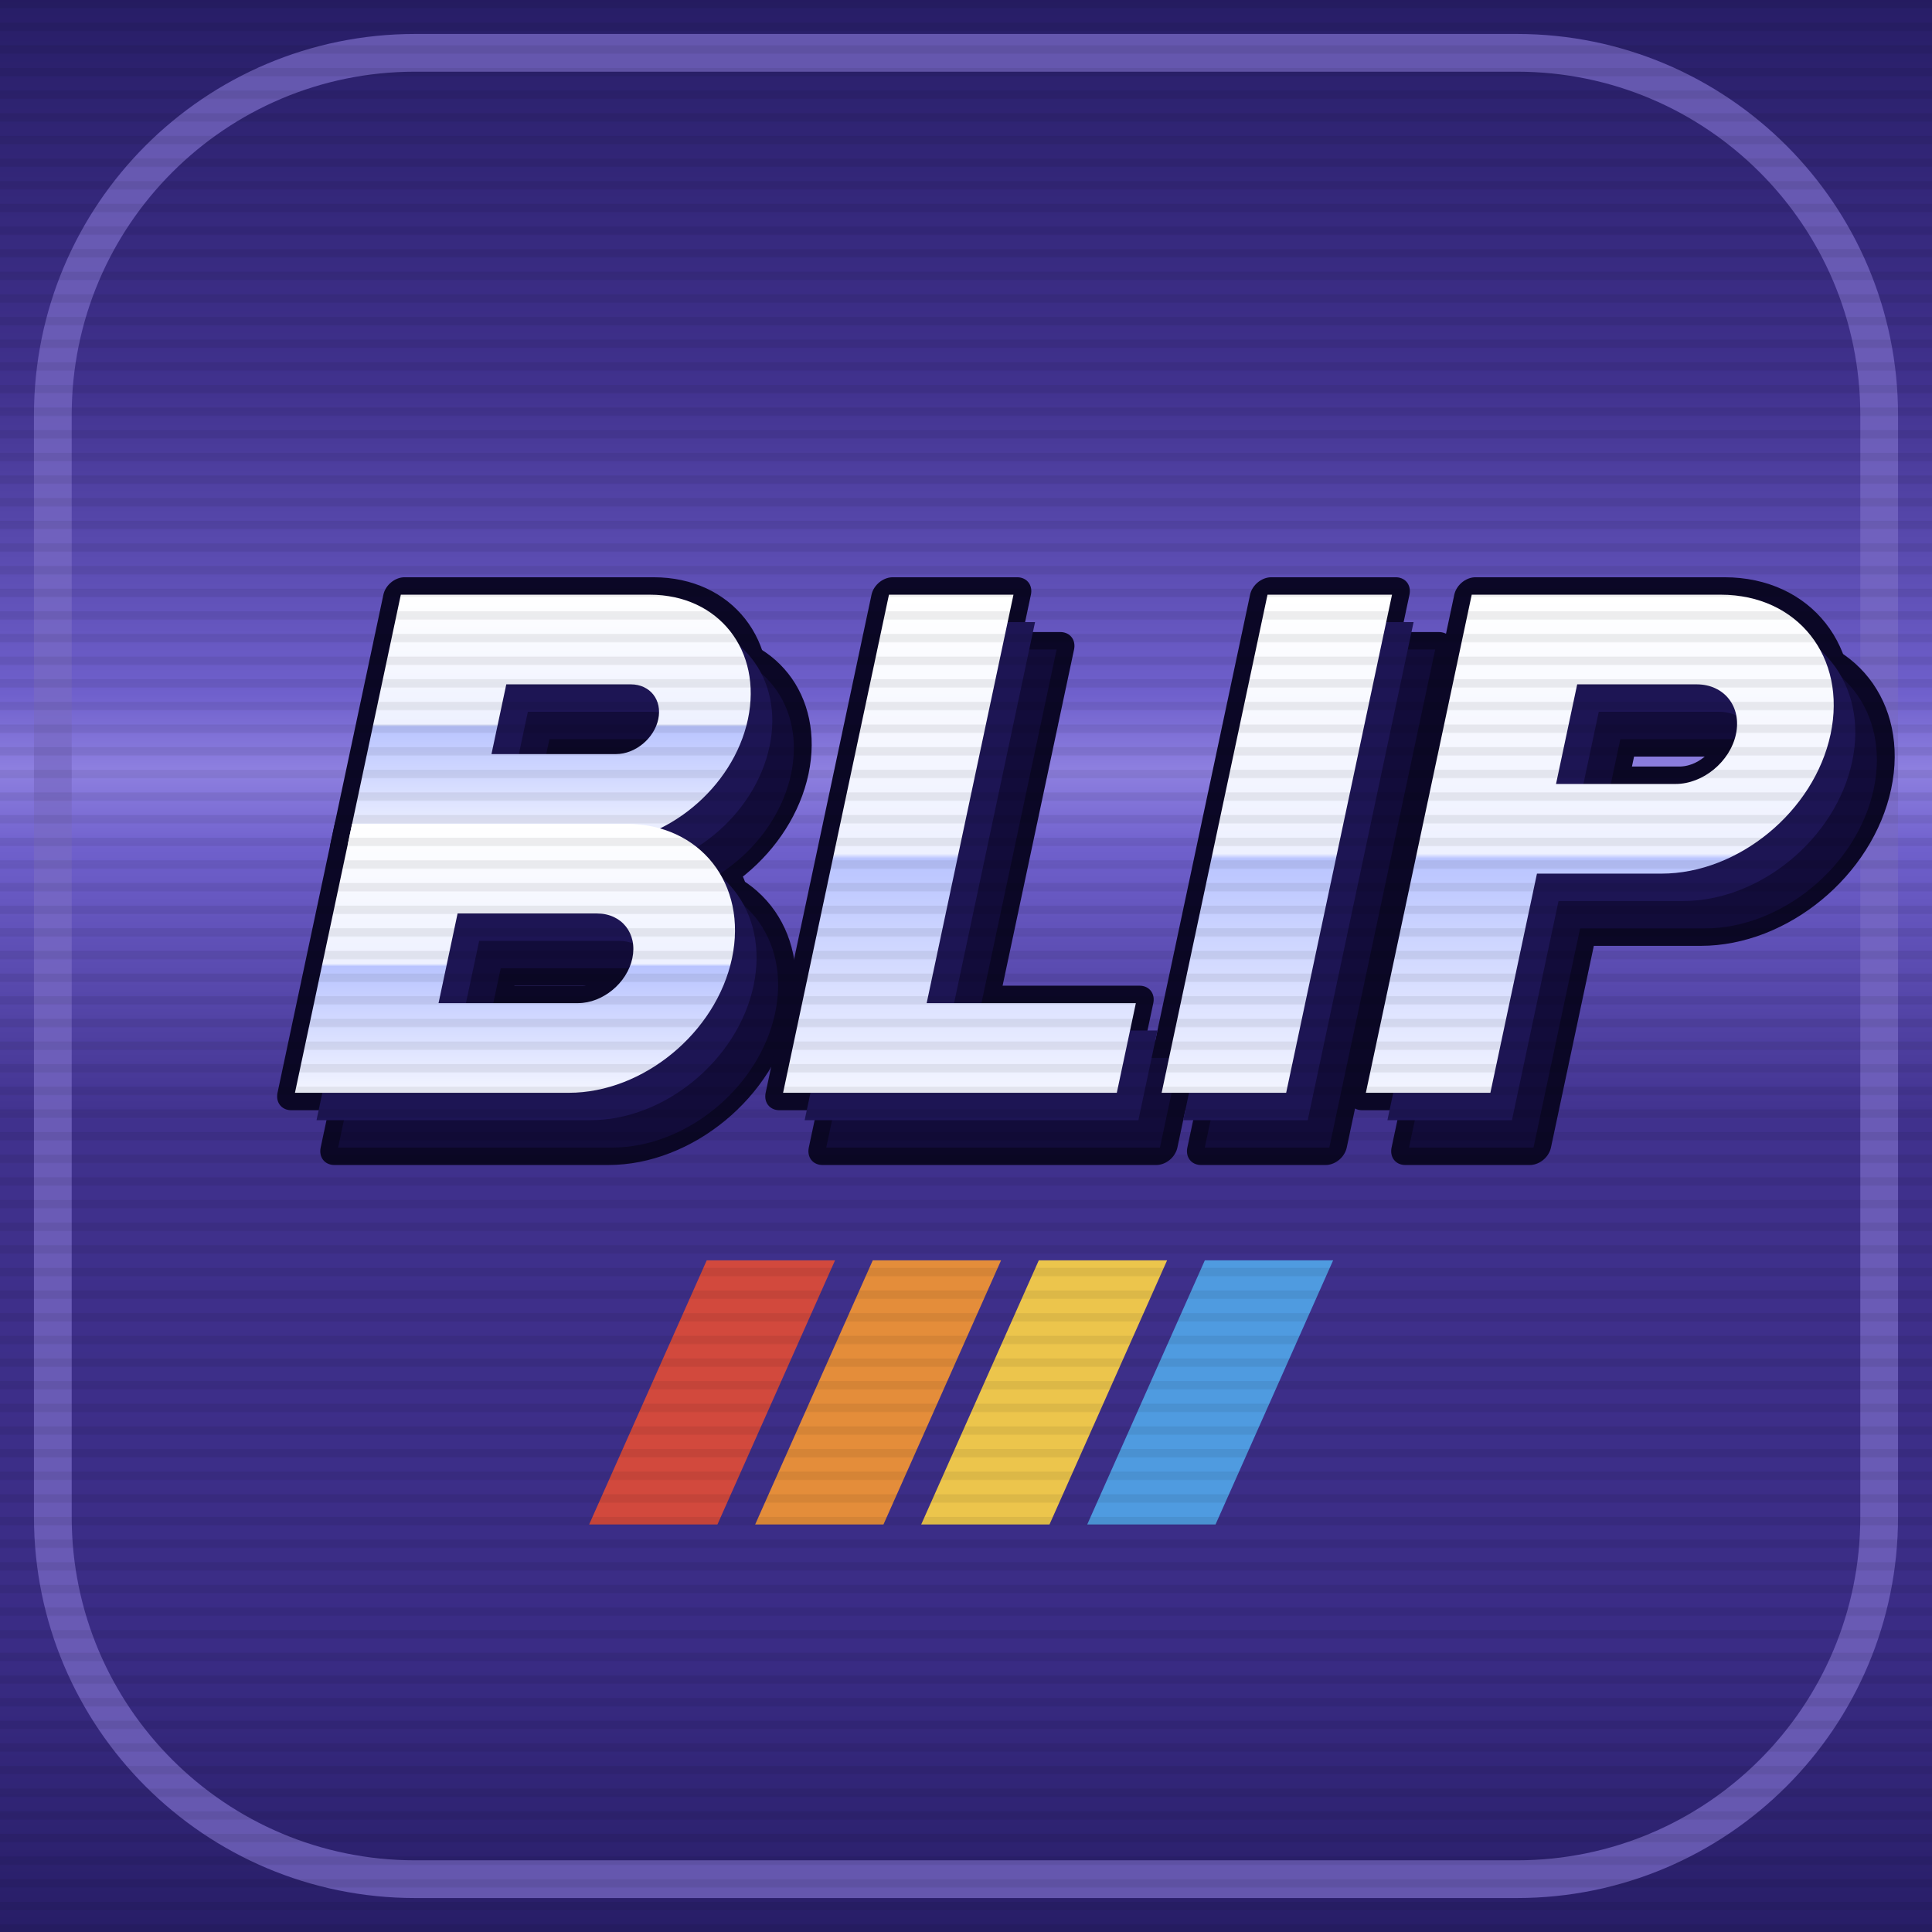
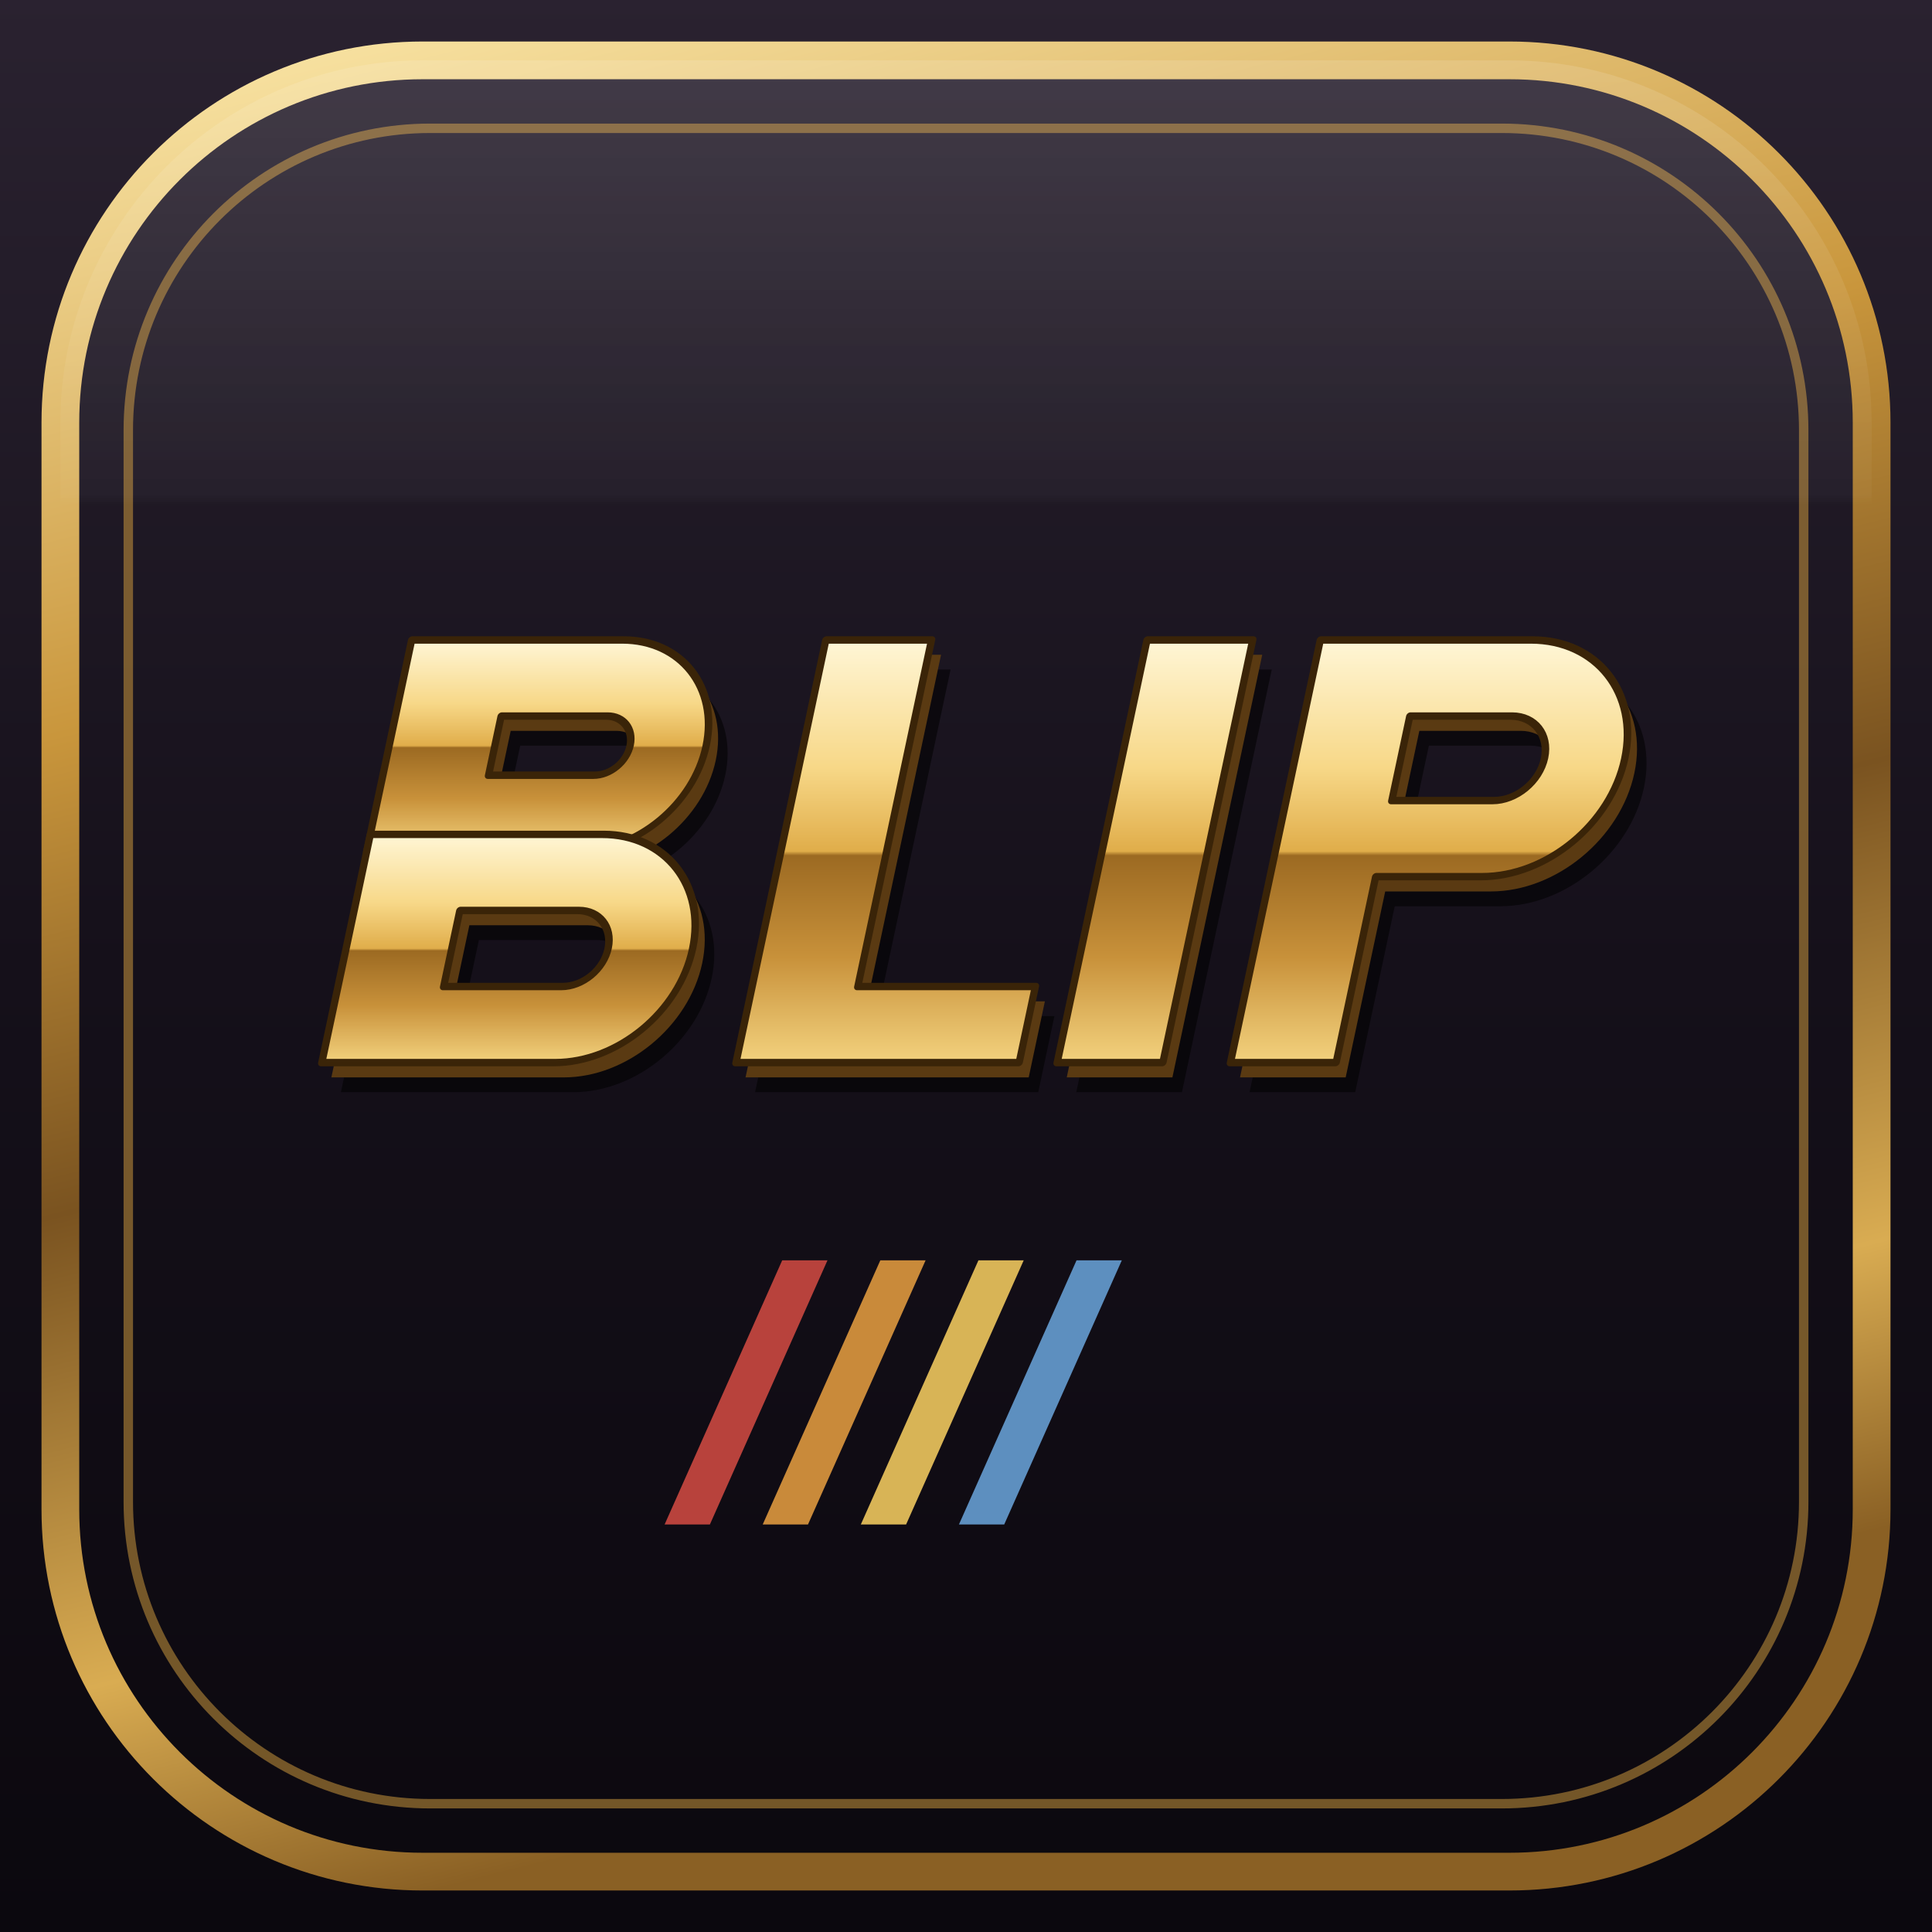
<svg xmlns="http://www.w3.org/2000/svg" viewBox="0 0 512 512" width="512" height="512" role="img" aria-labelledby="title">
  <defs>
-     <linearGradient id="copper" x2="0" y2="1">
-       <stop offset="0" stop-color="#271d66" />
-       <stop offset=".2" stop-color="#40318d" />
-       <stop offset=".36" stop-color="#6f60cc" />
-       <stop offset=".4" stop-color="#8e80e0" />
-       <stop offset=".44" stop-color="#6f60cc" />
-       <stop offset=".58" stop-color="#40318d" />
-       <stop offset=".85" stop-color="#3a2c85" />
-       <stop offset="1" stop-color="#271d66" />
+     <linearGradient id="lacquer" x2="0" y2="1">
+       <stop offset="0" stop-color="#2a2230" />
+       <stop offset=".5" stop-color="#15101a" />
+       <stop offset="1" stop-color="#0b080e" />
    </linearGradient>
-     <linearGradient id="chrome" x2="0" y2="1">
-       <stop offset="0" stop-color="#fff" />
-       <stop offset=".52" stop-color="#eef1ff" />
-       <stop offset=".53" stop-color="#b9c4ff" />
-       <stop offset="1" stop-color="#f3f5ff" />
+     <linearGradient id="gloss" x2="0" y2="1">
+       <stop offset="0" stop-color="#fff" stop-opacity=".12" />
+       <stop offset=".48" stop-color="#fff" stop-opacity=".03" />
+       <stop offset=".49" stop-color="#fff" stop-opacity="0" />
    </linearGradient>
-     <pattern id="scanlines" width="6" height="6" patternUnits="userSpaceOnUse">
-       <rect width="6" height="2.2" fill="#000" fill-opacity=".07" />
-     </pattern>
+     <linearGradient id="rim" x1="0" y1="0" x2=".25" y2="1">
+       <stop offset="0" stop-color="#fbe7a8" />
+       <stop offset=".35" stop-color="#c9963c" />
+       <stop offset=".6" stop-color="#7a5320" />
+       <stop offset=".85" stop-color="#d9ac52" />
+       <stop offset="1" stop-color="#8a6024" />
+     </linearGradient>
+     <linearGradient id="gold" x2="0" y2="1">
+       <stop offset="0" stop-color="#fff6d6" />
+       <stop offset=".3" stop-color="#f7d888" />
+       <stop offset=".5" stop-color="#e0ad4a" />
+       <stop offset=".51" stop-color="#9c6a22" />
+       <stop offset=".75" stop-color="#c8913a" />
+       <stop offset="1" stop-color="#f3d27e" />
+     </linearGradient>
    <g id="letters" fill-rule="evenodd">
      <path d="M7 6h10a5 5 0 0 1 0 10H7zM12 9.6v2.8h5a1.4 1.4 0 0 0 0-2.8z" />
      <path d="M7 15.2h11a5.4 5.4 0 0 1 0 10.8H7zM12 18.8v3.6h5.6a1.8 1.8 0 0 0 0-3.6z" />
      <path d="M26.6 6h5v16.4h8.4V26H26.6z" />
      <path d="M41.8 6h5v20h-5z" />
      <path d="M50 6h10a5.6 5.6 0 0 1 0 11.2h-5V26h-5zM55 9.6v4h4.8a2 2 0 0 0 0-4z" />
    </g>
  </defs>
-   <rect width="512" height="512" fill="url(#copper)" />
-   <rect x="14" y="14" width="484" height="484" rx="96" fill="none" stroke="#7869c4" stroke-width="10" stroke-opacity=".75" />
-   <g transform="translate(46 118) scale(6.6)">
+   <rect width="512" height="512" fill="url(#lacquer)" />
+   <rect x="16" y="16" width="480" height="480" rx="96" fill="none" stroke="url(#rim)" stroke-width="10" />
+   <rect x="34" y="34" width="444" height="444" rx="80" fill="none" stroke="#c9963c" stroke-opacity=".55" stroke-width="2.5" />
+   <g transform="translate(58 136) scale(5.6)">
    <g transform="translate(3.4 0) skewX(-12)">
-       <g fill="none" stroke="#0b0726" stroke-width="1.4" stroke-linejoin="round">
-         <use href="#letters" transform="translate(2.2 2.2)" />
-         <use href="#letters" />
-       </g>
-       <use href="#letters" transform="translate(2.2 2.2)" fill="#120c3a" />
-       <use href="#letters" transform="translate(1.1 1.1)" fill="#1d1554" />
-       <use href="#letters" fill="url(#chrome)" />
+       <use href="#letters" transform="translate(1.2 1.4)" fill="#000" fill-opacity=".55" />
+       <use href="#letters" transform="translate(.6 .7)" fill="#5a3a12" />
+       <use href="#letters" fill="url(#gold)" stroke="#3a2408" stroke-width=".35" stroke-linejoin="round" />
    </g>
  </g>
-   <g transform="skewX(-24)">
-     <path d="M336 334h34v70h-34z" fill="#d2493d" />
-     <path d="M380 334h34v70h-34z" fill="#e48d3a" />
-     <path d="M424 334h34v70h-34z" fill="#ecc54c" />
-     <path d="M468 334h34v70h-34z" fill="#4f9be0" />
+   <g transform="translate(-10 0) skewX(-24)">
+     <path d="M366 334h12v70h-12z" fill="#b8423c" />
+     <path d="M392 334h12v70h-12z" fill="#c98a3a" />
+     <path d="M418 334h12v70h-12z" fill="#d8b456" />
+     <path d="M444 334h12v70h-12z" fill="#5d8fbf" />
  </g>
-   <rect width="512" height="512" fill="url(#scanlines)" />
+   <rect x="16" y="16" width="480" height="240" rx="96" fill="url(#gloss)" />
</svg>
